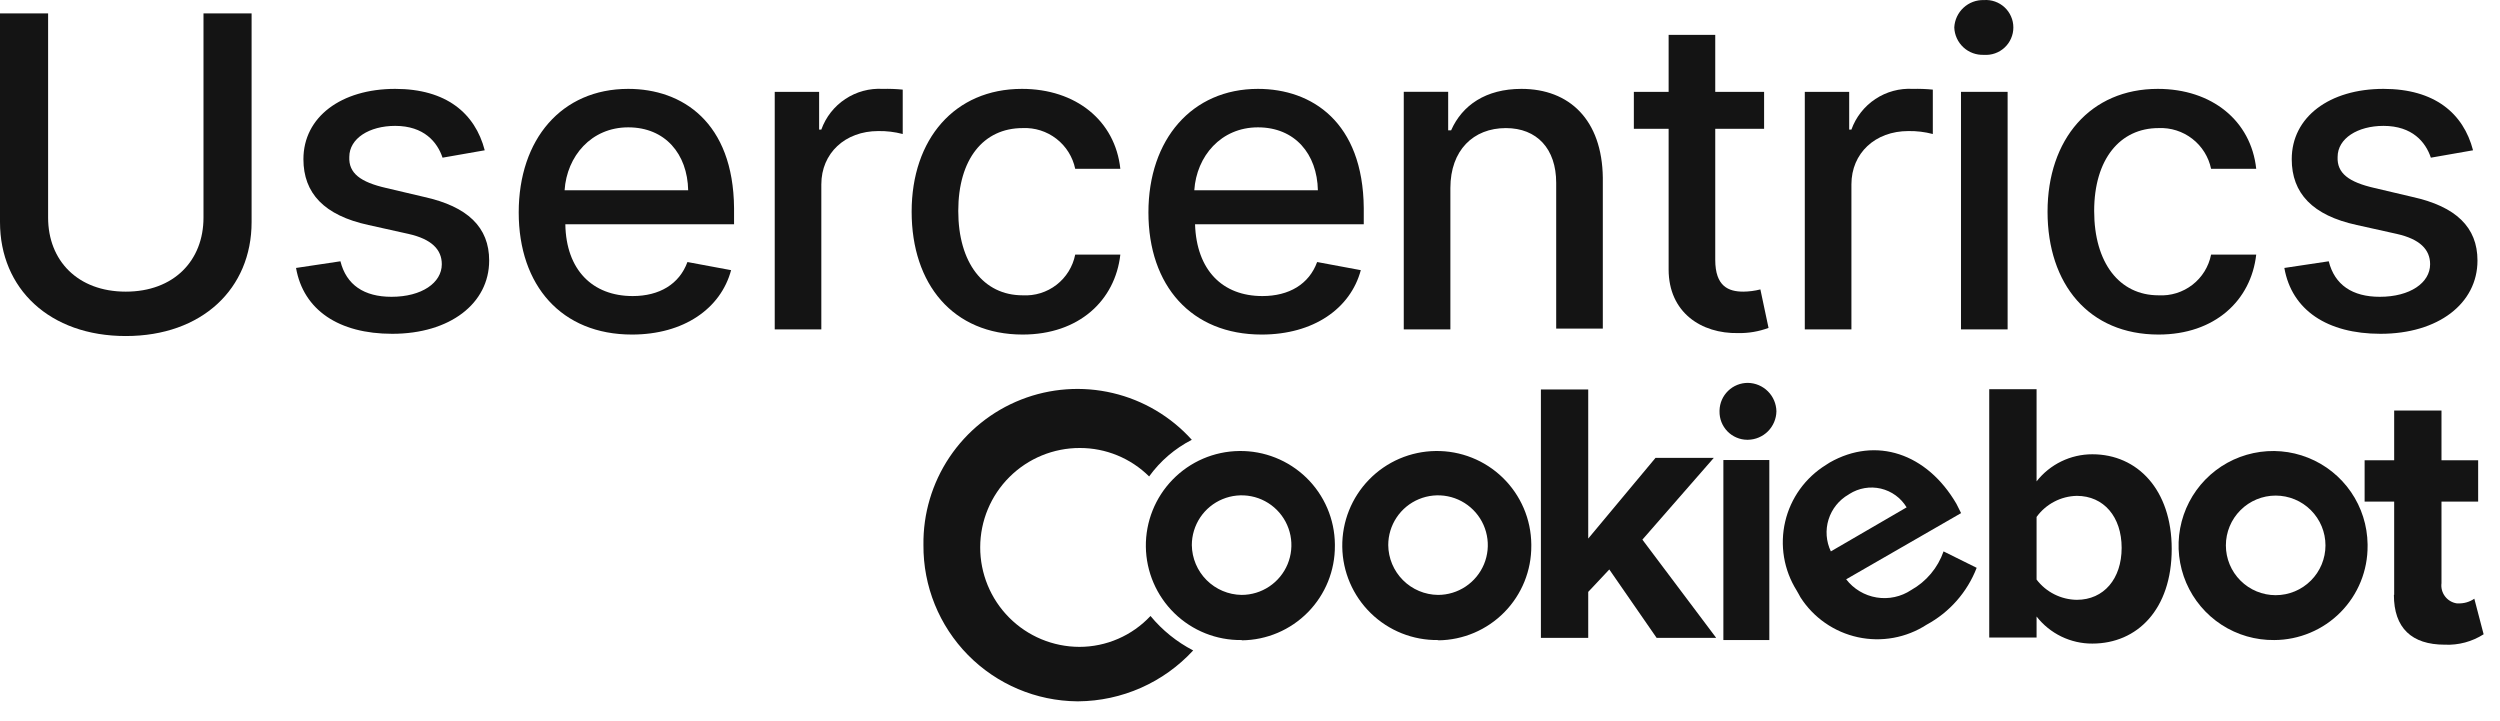
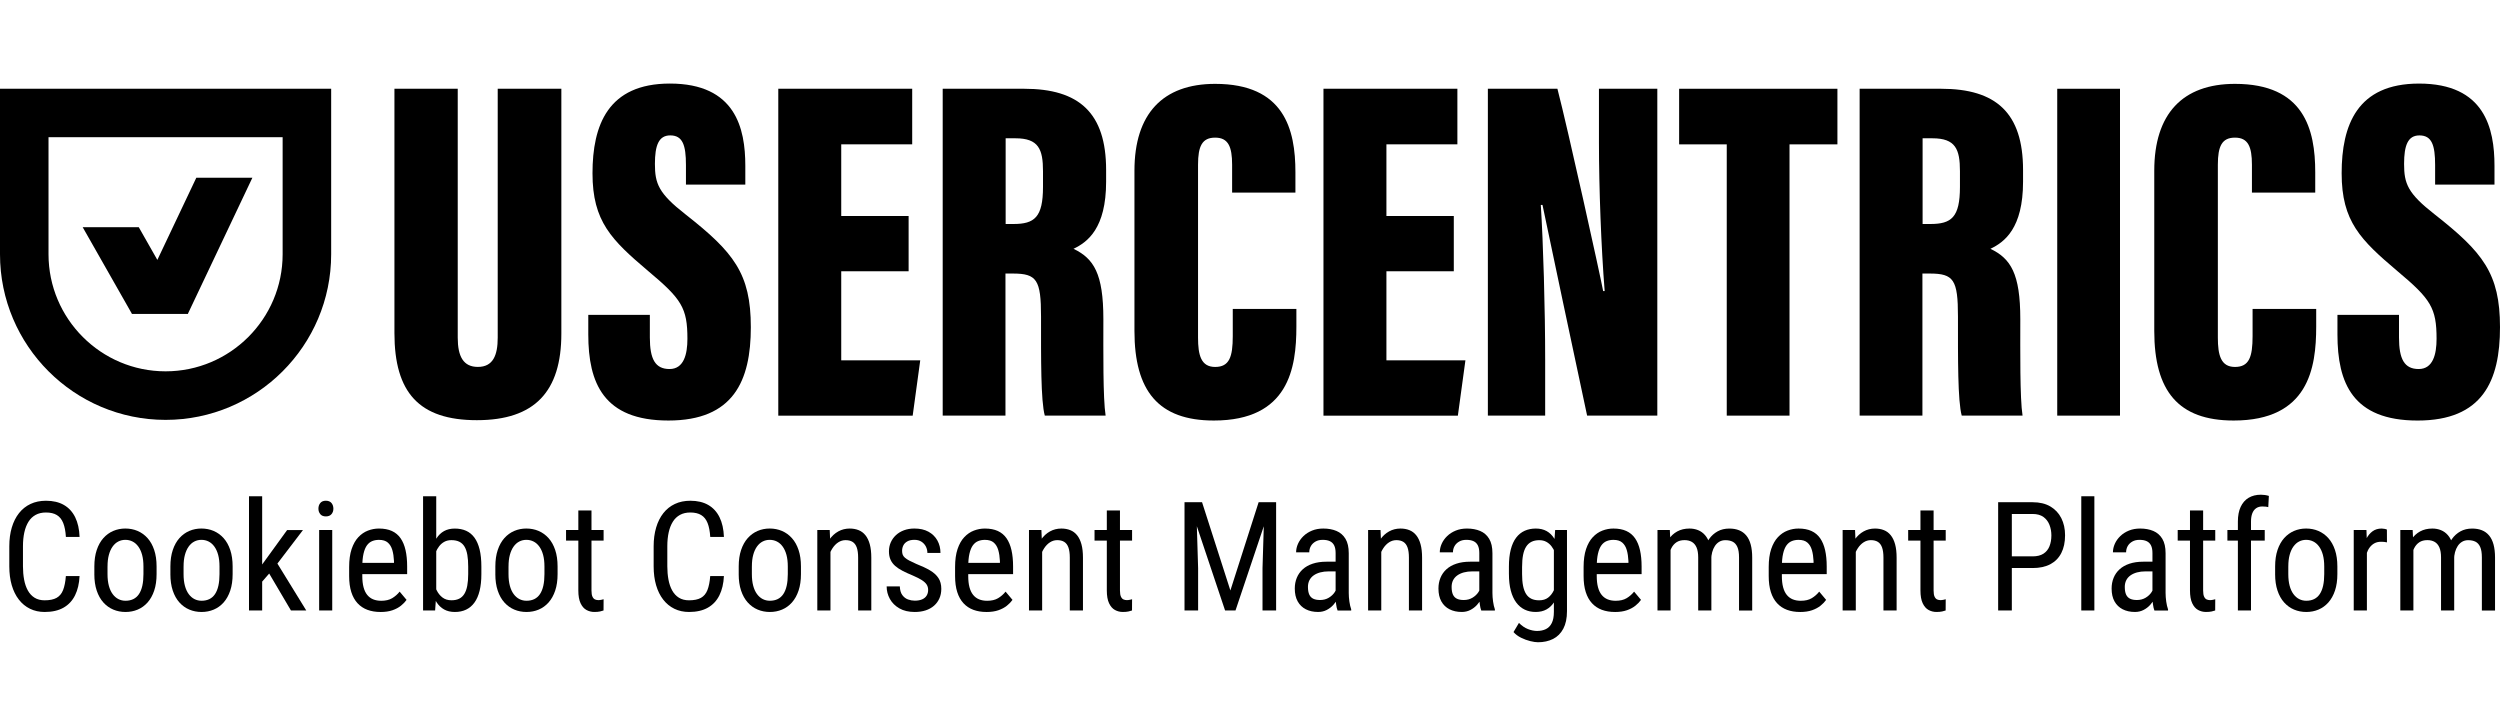
- <svg xmlns="http://www.w3.org/2000/svg" width="111" height="32" viewBox="0 0 111 32" fill="none">
-   <rect width="110" height="32" fill="none" />
-   <path d="M76.19 28.309L72.922 23.96L76.093 20.329H73.505L70.517 23.912V17.292H68.416V28.321H70.517V26.28L71.453 25.284L73.554 28.321H76.19V28.309Z" fill="#141414" />
-   <path d="M77.574 19.526H77.61C77.943 19.52 78.261 19.386 78.497 19.15C78.732 18.914 78.867 18.596 78.873 18.263C78.867 17.93 78.732 17.612 78.497 17.377C78.261 17.141 77.943 17.006 77.61 17C77.281 16.998 76.963 17.125 76.727 17.355C76.491 17.584 76.354 17.897 76.347 18.227V18.263C76.344 18.427 76.373 18.59 76.433 18.742C76.493 18.894 76.583 19.033 76.697 19.151C76.811 19.268 76.947 19.362 77.098 19.426C77.248 19.491 77.41 19.525 77.574 19.526Z" fill="#141414" />
-   <path d="M76.518 28.418H78.558V20.425H76.518V28.418Z" fill="#141414" />
-   <path d="M106.289 26.413C106.289 27.883 107.078 28.624 108.548 28.624C109.157 28.652 109.759 28.49 110.273 28.162L109.86 26.583C109.646 26.73 109.39 26.802 109.131 26.79H109.083C108.874 26.759 108.686 26.648 108.559 26.479C108.431 26.311 108.375 26.1 108.402 25.891V22.271H110.03V20.437H108.402V18.227H106.301V20.437H104.989V22.271H106.301V26.413H106.289Z" fill="#141414" />
-   <path d="M90.424 27.373C90.717 27.749 91.093 28.053 91.523 28.262C91.952 28.47 92.424 28.578 92.901 28.575C94.893 28.575 96.424 27.057 96.424 24.373C96.424 21.749 94.906 20.17 92.901 20.17C92.424 20.169 91.953 20.277 91.524 20.485C91.094 20.694 90.718 20.997 90.424 21.373V17.279H88.322V28.308H90.424V27.373ZM90.424 22.952C90.629 22.669 90.897 22.437 91.207 22.275C91.516 22.112 91.859 22.024 92.209 22.016C93.412 22.016 94.201 22.952 94.201 24.324C94.201 25.697 93.412 26.632 92.209 26.632C91.863 26.627 91.522 26.544 91.213 26.388C90.903 26.233 90.634 26.009 90.424 25.733V22.952Z" fill="#141414" />
-   <path d="M84.861 26.195C84.409 26.497 83.859 26.616 83.322 26.528C82.786 26.44 82.302 26.152 81.97 25.721L87.072 22.782L86.865 22.369C85.553 20.122 83.294 19.369 81.241 20.535C81.181 20.571 81.12 20.608 81.071 20.644C80.619 20.924 80.226 21.29 79.915 21.722C79.605 22.154 79.382 22.643 79.262 23.161C79.141 23.679 79.124 24.216 79.211 24.741C79.299 25.266 79.489 25.768 79.772 26.219C79.832 26.328 79.893 26.426 79.942 26.523C80.229 26.971 80.602 27.358 81.039 27.661C81.477 27.965 81.969 28.179 82.489 28.292C83.01 28.405 83.547 28.414 84.07 28.319C84.594 28.224 85.094 28.026 85.541 27.737C86.559 27.186 87.347 26.291 87.764 25.211L86.294 24.482C86.041 25.209 85.531 25.818 84.861 26.195ZM82.079 21.956C82.092 21.944 82.104 21.944 82.116 21.931C82.321 21.801 82.55 21.713 82.789 21.672C83.029 21.631 83.274 21.639 83.511 21.694C83.747 21.75 83.97 21.852 84.167 21.995C84.363 22.138 84.529 22.319 84.654 22.527L81.29 24.482C81.078 24.039 81.042 23.532 81.188 23.064C81.335 22.595 81.653 22.199 82.079 21.956Z" fill="#141414" />
-   <path d="M51.082 27.349C50.678 27.782 50.189 28.127 49.645 28.363C49.102 28.599 48.516 28.721 47.924 28.721C46.753 28.718 45.631 28.25 44.806 27.42C43.98 26.589 43.518 25.465 43.521 24.294C43.524 23.123 43.992 22.001 44.823 21.176C45.653 20.35 46.777 19.888 47.948 19.891C49.099 19.89 50.204 20.344 51.021 21.154C51.515 20.469 52.165 19.912 52.916 19.527C51.985 18.494 50.761 17.77 49.407 17.451C48.053 17.132 46.635 17.233 45.34 17.741C44.046 18.249 42.937 19.14 42.161 20.294C41.386 21.449 40.981 22.812 41.001 24.203C40.988 26.027 41.699 27.782 42.979 29.083C44.259 30.383 46.002 31.122 47.827 31.139H47.876C48.835 31.131 49.783 30.927 50.661 30.538C51.538 30.15 52.327 29.585 52.977 28.879C52.249 28.502 51.604 27.982 51.082 27.349Z" fill="#141414" />
-   <path d="M55.018 20.025C53.905 20.039 52.844 20.495 52.067 21.293C51.29 22.09 50.862 23.163 50.876 24.276C50.891 25.389 51.347 26.451 52.144 27.227C52.941 28.004 54.014 28.433 55.127 28.418C55.14 28.418 55.14 28.418 55.14 28.43C56.244 28.419 57.299 27.97 58.073 27.182C58.847 26.394 59.277 25.332 59.269 24.227V24.167C59.264 23.615 59.149 23.07 58.932 22.563C58.715 22.056 58.4 21.597 58.005 21.212C57.609 20.828 57.142 20.524 56.63 20.321C56.117 20.117 55.57 20.016 55.018 20.025ZM55.127 26.414C54.544 26.406 53.986 26.17 53.573 25.757C53.161 25.345 52.925 24.787 52.917 24.203C52.917 23.766 53.047 23.339 53.289 22.975C53.532 22.611 53.878 22.328 54.282 22.161C54.685 21.994 55.13 21.95 55.559 22.035C55.988 22.12 56.382 22.331 56.691 22.64C57 22.949 57.21 23.343 57.296 23.772C57.381 24.201 57.337 24.645 57.17 25.049C57.003 25.453 56.719 25.798 56.356 26.041C55.992 26.284 55.565 26.414 55.127 26.414Z" fill="#141414" />
-   <path d="M63.739 20.025C63.188 20.032 62.644 20.148 62.137 20.365C61.631 20.583 61.172 20.898 60.788 21.293C60.011 22.09 59.583 23.163 59.597 24.276C59.611 25.389 60.068 26.451 60.865 27.227C61.662 28.004 62.735 28.433 63.848 28.418C63.86 28.418 63.86 28.418 63.86 28.43C64.965 28.419 66.019 27.97 66.794 27.182C67.568 26.394 67.998 25.332 67.99 24.227V24.167C67.984 23.615 67.87 23.07 67.653 22.563C67.435 22.056 67.12 21.597 66.725 21.212C66.33 20.828 65.863 20.524 65.351 20.321C64.838 20.117 64.29 20.016 63.739 20.025ZM63.848 26.414C63.264 26.408 62.705 26.173 62.292 25.759C61.879 25.346 61.644 24.788 61.638 24.203C61.638 23.766 61.767 23.339 62.01 22.975C62.253 22.611 62.598 22.328 63.002 22.161C63.406 21.994 63.851 21.95 64.279 22.035C64.708 22.12 65.102 22.331 65.411 22.64C65.721 22.949 65.931 23.343 66.016 23.772C66.102 24.201 66.058 24.645 65.891 25.049C65.723 25.453 65.44 25.798 65.076 26.041C64.713 26.284 64.285 26.414 63.848 26.414Z" fill="#141414" />
-   <path d="M100.979 28.418C101.527 28.416 102.068 28.305 102.573 28.093C103.078 27.882 103.536 27.572 103.921 27.183C104.306 26.793 104.61 26.332 104.816 25.825C105.022 25.317 105.126 24.775 105.121 24.227V24.166C105.11 23.337 104.854 22.529 104.384 21.845C103.913 21.16 103.251 20.631 102.48 20.324C101.709 20.016 100.865 19.944 100.053 20.117C99.241 20.289 98.499 20.698 97.919 21.293C97.34 21.887 96.95 22.64 96.799 23.456C96.647 24.272 96.742 25.115 97.069 25.878C97.397 26.64 97.943 27.289 98.639 27.741C99.335 28.193 100.149 28.428 100.979 28.418ZM101.04 22.004C101.626 22.004 102.189 22.237 102.603 22.652C103.018 23.067 103.251 23.629 103.251 24.215C103.251 24.801 103.018 25.364 102.603 25.778C102.189 26.193 101.626 26.426 101.04 26.426C100.454 26.426 99.891 26.193 99.477 25.778C99.062 25.364 98.829 24.801 98.829 24.215C98.829 23.629 99.062 23.067 99.477 22.652C99.891 22.237 100.454 22.004 101.04 22.004Z" fill="#141414" />
-   <path d="M9.035 9.663C9.035 11.569 7.721 12.949 5.585 12.949C3.45 12.949 2.136 11.569 2.136 9.663V0.595H0V9.86C0 12.817 2.201 14.92 5.585 14.92C8.97 14.92 11.171 12.817 11.171 9.86V0.595H9.035V9.663Z" fill="#141414" />
-   <path d="M18.828 8.743L17.152 8.348C16.002 8.086 15.476 7.691 15.509 6.968C15.509 6.147 16.396 5.589 17.546 5.589C18.828 5.589 19.419 6.311 19.649 7.001L21.522 6.673C21.095 5.03 19.813 3.946 17.546 3.946C15.148 3.946 13.472 5.194 13.472 7.067C13.472 8.578 14.392 9.564 16.363 9.991L18.138 10.386C19.156 10.615 19.616 11.075 19.616 11.732C19.616 12.554 18.729 13.178 17.382 13.178C16.166 13.178 15.378 12.652 15.115 11.601L13.144 11.897C13.472 13.77 15.049 14.821 17.415 14.821C19.977 14.821 21.719 13.474 21.719 11.568C21.719 10.09 20.766 9.17 18.828 8.743Z" fill="#141414" />
-   <path d="M27.894 3.946C24.937 3.946 23.031 6.18 23.031 9.433C23.031 12.685 24.937 14.854 28.058 14.854C30.358 14.854 32.001 13.704 32.461 11.995L30.522 11.634C30.161 12.62 29.274 13.145 28.091 13.145C26.317 13.145 25.134 11.995 25.101 9.958H32.592V9.236C32.559 5.424 30.292 3.946 27.894 3.946ZM25.068 8.447C25.167 6.936 26.251 5.654 27.894 5.654C29.537 5.654 30.522 6.837 30.555 8.447H25.068Z" fill="#141414" />
-   <path d="M36.467 5.753H36.369V4.078H34.398V14.624H36.467V8.185C36.467 6.805 37.519 5.819 38.997 5.819C39.363 5.813 39.728 5.857 40.081 5.95V3.979C39.787 3.95 39.49 3.939 39.194 3.946C38.606 3.913 38.022 4.071 37.531 4.397C37.039 4.722 36.666 5.198 36.467 5.753Z" fill="#141414" />
-   <path d="M45.406 5.687C45.946 5.662 46.477 5.831 46.905 6.162C47.332 6.493 47.628 6.965 47.739 7.494H49.743C49.513 5.359 47.771 3.946 45.373 3.946C42.383 3.946 40.477 6.18 40.477 9.4C40.477 12.62 42.317 14.854 45.406 14.854C47.903 14.854 49.513 13.342 49.743 11.305H47.739C47.633 11.837 47.339 12.313 46.91 12.645C46.482 12.977 45.947 13.143 45.406 13.112C43.664 13.112 42.547 11.667 42.547 9.367C42.547 7.067 43.664 5.687 45.406 5.687Z" fill="#141414" />
-   <path d="M55.853 3.946C52.929 3.946 50.99 6.18 50.99 9.433C50.99 12.685 52.896 14.854 56.017 14.854C58.317 14.854 59.96 13.704 60.42 11.995L58.481 11.634C58.12 12.62 57.233 13.145 56.05 13.145C54.276 13.145 53.126 11.995 53.06 9.958H60.551V9.236C60.518 5.424 58.251 3.946 55.853 3.946ZM53.027 8.447C53.126 6.936 54.21 5.654 55.853 5.654C57.496 5.654 58.481 6.837 58.514 8.447H53.027Z" fill="#141414" />
-   <path d="M67.551 3.946C65.974 3.946 64.923 4.669 64.43 5.786H64.299V4.077H62.327V14.624H64.397V8.348C64.397 6.673 65.415 5.687 66.861 5.687C68.241 5.687 69.095 6.607 69.095 8.118V14.591H71.165V7.888C71.132 5.326 69.687 3.946 67.551 3.946Z" fill="#141414" />
-   <path d="M77.406 12.949C76.748 12.949 76.157 12.719 76.157 11.536V5.72H78.326V4.078H76.157V1.548H74.087V4.078H72.543V5.72H74.087V11.963C74.087 13.869 75.533 14.821 77.175 14.789C77.635 14.797 78.092 14.719 78.523 14.559L78.161 12.85C77.914 12.913 77.66 12.946 77.406 12.949Z" fill="#141414" />
-   <path d="M82.203 5.753H82.104V4.078H80.133V14.624H82.203V8.185C82.203 6.805 83.254 5.819 84.733 5.819C85.098 5.813 85.463 5.857 85.817 5.95V3.979C85.522 3.95 85.226 3.939 84.93 3.946C84.341 3.913 83.757 4.071 83.266 4.397C82.775 4.722 82.402 5.198 82.203 5.753Z" fill="#141414" />
-   <path d="M88.085 0.003C87.75 -0.007 87.425 0.115 87.179 0.343C86.933 0.57 86.787 0.885 86.77 1.219C86.776 1.385 86.814 1.549 86.884 1.7C86.953 1.852 87.052 1.988 87.174 2.101C87.296 2.214 87.439 2.302 87.596 2.359C87.752 2.416 87.918 2.442 88.085 2.435C88.252 2.447 88.42 2.425 88.578 2.369C88.736 2.314 88.881 2.226 89.004 2.112C89.127 1.998 89.225 1.86 89.291 1.706C89.359 1.552 89.393 1.387 89.393 1.219C89.393 1.051 89.359 0.886 89.291 0.732C89.225 0.578 89.127 0.44 89.004 0.326C88.881 0.212 88.736 0.124 88.578 0.069C88.42 0.013 88.252 -0.009 88.085 0.003Z" fill="#141414" />
-   <path d="M89.138 4.078H87.068V14.625H89.138V4.078Z" fill="#141414" />
-   <path d="M95.839 5.687C96.379 5.662 96.911 5.831 97.338 6.162C97.766 6.493 98.061 6.965 98.172 7.494H100.176C99.946 5.359 98.205 3.946 95.806 3.946C92.817 3.946 90.911 6.18 90.911 9.4C90.911 12.62 92.751 14.854 95.839 14.854C98.336 14.854 99.946 13.342 100.176 11.305H98.172C98.067 11.837 97.773 12.313 97.344 12.645C96.915 12.977 96.381 13.143 95.839 13.112C94.098 13.112 92.981 11.667 92.981 9.367C92.981 7.067 94.131 5.687 95.839 5.687Z" fill="#141414" />
-   <path d="M107.109 8.743L105.433 8.348C104.283 8.086 103.758 7.691 103.79 6.968C103.79 6.147 104.678 5.589 105.827 5.589C107.109 5.589 107.7 6.311 107.93 7.001L109.803 6.673C109.376 5.03 108.094 3.946 105.827 3.946C103.429 3.946 101.753 5.194 101.753 7.067C101.753 8.578 102.673 9.564 104.645 9.991L106.419 10.386C107.437 10.615 107.897 11.075 107.897 11.732C107.897 12.554 107.01 13.178 105.663 13.178C104.448 13.178 103.659 12.652 103.396 11.601L101.425 11.897C101.753 13.77 103.33 14.821 105.696 14.821C108.259 14.821 110 13.474 110 11.568C110 10.09 109.047 9.17 107.109 8.743Z" fill="#141414" />
+ <svg xmlns="http://www.w3.org/2000/svg" id="Layer_2" viewBox="0 0 1500 335.21" width="155" height="45">
+   <g id="Layer_1-2" data-name="Layer_1">
+     <g>
+       <g>
+         <path d="M39.53,295.5h8.21c-.21,4.46-1.11,8.31-2.7,11.53-1.59,3.23-3.9,5.7-6.92,7.43-3.02,1.72-6.79,2.59-11.31,2.59-3.24,0-6.17-.64-8.79-1.92-2.62-1.28-4.86-3.12-6.71-5.51-1.86-2.39-3.28-5.27-4.26-8.63s-1.47-7.14-1.47-11.33v-12c0-4.16.5-7.93,1.5-11.29,1-3.36,2.44-6.24,4.33-8.63,1.89-2.39,4.19-4.23,6.92-5.51,2.72-1.28,5.81-1.92,9.26-1.92,4.22,0,7.8.84,10.73,2.52,2.93,1.68,5.19,4.14,6.78,7.36,1.59,3.23,2.48,7.18,2.65,11.85h-8.21c-.21-3.42-.74-6.21-1.61-8.37-.86-2.16-2.13-3.75-3.82-4.77-1.68-1.03-3.86-1.54-6.54-1.54-2.38,0-4.44.48-6.18,1.43-1.74.95-3.17,2.31-4.28,4.08s-1.95,3.9-2.5,6.38c-.55,2.48-.83,5.26-.83,8.32v12.09c0,2.86.23,5.52.69,7.99.46,2.47,1.2,4.63,2.23,6.49,1.03,1.86,2.37,3.31,4.04,4.35,1.67,1.04,3.69,1.56,6.07,1.56,3,0,5.38-.49,7.14-1.47,1.75-.98,3.06-2.54,3.9-4.68s1.41-4.94,1.67-8.39Z" />
+         <path d="M56.61,294.34v-4.6c0-3.75.48-7.04,1.43-9.88.95-2.84,2.28-5.21,3.97-7.12,1.7-1.9,3.67-3.34,5.93-4.31,2.26-.97,4.68-1.45,7.27-1.45s5.1.48,7.36,1.45c2.26.97,4.25,2.4,5.96,4.31,1.71,1.9,3.04,4.28,3.99,7.12.95,2.84,1.43,6.13,1.43,9.88v4.6c0,3.75-.48,7.04-1.43,9.88s-2.28,5.21-3.97,7.12c-1.7,1.9-3.67,3.33-5.93,4.28s-4.7,1.43-7.32,1.43-5.06-.48-7.32-1.43c-2.26-.95-4.25-2.38-5.96-4.28-1.71-1.9-3.04-4.28-3.99-7.12-.95-2.84-1.43-6.13-1.43-9.88ZM64.51,289.74v4.6c0,2.65.27,4.97.8,6.96s1.29,3.66,2.28,5c.98,1.34,2.13,2.34,3.44,3.01,1.31.67,2.74,1,4.28,1,1.78,0,3.35-.33,4.71-1,1.35-.67,2.48-1.67,3.37-3.01.89-1.34,1.56-3,2.01-5s.67-4.31.67-6.96v-4.6c0-2.65-.27-4.96-.8-6.94-.54-1.98-1.29-3.64-2.28-5-.98-1.35-2.13-2.36-3.46-3.03-1.32-.67-2.76-1-4.31-1s-2.93.33-4.24,1c-1.31.67-2.45,1.68-3.41,3.03-.97,1.35-1.72,3.02-2.25,5-.54,1.98-.8,4.29-.8,6.94Z" />
+         <path d="M102.24,294.34v-4.6c0-3.75.48-7.04,1.43-9.88.95-2.84,2.28-5.21,3.97-7.12,1.7-1.9,3.67-3.34,5.93-4.31,2.26-.97,4.68-1.45,7.27-1.45s5.1.48,7.36,1.45c2.26.97,4.25,2.4,5.96,4.31,1.71,1.9,3.04,4.28,3.99,7.12.95,2.84,1.43,6.13,1.43,9.88v4.6c0,3.75-.48,7.04-1.43,9.88s-2.28,5.21-3.97,7.12c-1.7,1.9-3.67,3.33-5.93,4.28s-4.7,1.43-7.32,1.43-5.06-.48-7.32-1.43c-2.26-.95-4.25-2.38-5.96-4.28-1.71-1.9-3.04-4.28-3.99-7.12-.95-2.84-1.43-6.13-1.43-9.88ZM110.14,289.74v4.6c0,2.65.27,4.97.8,6.96s1.29,3.66,2.28,5c.98,1.34,2.13,2.34,3.44,3.01,1.31.67,2.74,1,4.28,1,1.78,0,3.35-.33,4.71-1,1.35-.67,2.48-1.67,3.37-3.01.89-1.34,1.56-3,2.01-5s.67-4.31.67-6.96v-4.6c0-2.65-.27-4.96-.8-6.94-.54-1.98-1.29-3.64-2.28-5-.98-1.35-2.13-2.36-3.46-3.03-1.32-.67-2.76-1-4.31-1s-2.93.33-4.24,1c-1.31.67-2.45,1.68-3.41,3.03-.97,1.35-1.72,3.02-2.25,5-.54,1.98-.8,4.29-.8,6.94Z" />
+         <path d="M157.3,247.62v68.53h-7.9v-68.53h7.9ZM181.79,267.88l-17.18,22.53-10.62,12.23-.54-8.79,7.32-10.08,11.51-15.88h9.5ZM174.57,316.15l-13.56-23.02,4.06-7.36,18.69,30.38h-9.19Z" />
+         <path d="M191.05,255.07c0-1.34.37-2.47,1.12-3.39.74-.92,1.86-1.38,3.35-1.38s2.61.46,3.37,1.38,1.14,2.05,1.14,3.39-.38,2.37-1.14,3.28c-.76.91-1.88,1.36-3.37,1.36s-2.6-.45-3.35-1.36c-.74-.91-1.12-2-1.12-3.28ZM199.34,267.88v48.28h-7.85v-48.28h7.85Z" />
+         <path d="M228.27,317.05c-2.89,0-5.49-.43-7.81-1.29-2.32-.86-4.3-2.18-5.93-3.95-1.64-1.77-2.89-4.01-3.75-6.71-.86-2.71-1.29-5.9-1.29-9.59v-5.44c0-4.25.5-7.85,1.49-10.8,1-2.95,2.34-5.32,4.04-7.12,1.7-1.8,3.61-3.11,5.76-3.93,2.14-.82,4.34-1.23,6.6-1.23,3.03,0,5.62.49,7.76,1.47,2.14.98,3.88,2.44,5.22,4.37,1.34,1.93,2.33,4.31,2.97,7.14.64,2.83.96,6.08.96,9.77v4.6h-30.16v-6.74h22.26v-1.11c-.12-2.5-.45-4.7-1-6.6-.55-1.9-1.45-3.4-2.7-4.48-1.25-1.09-3.02-1.63-5.31-1.63-1.46,0-2.8.24-4.04.74-1.23.49-2.29,1.34-3.17,2.54-.88,1.2-1.56,2.86-2.05,4.98-.49,2.11-.74,4.79-.74,8.03v5.44c0,2.59.25,4.81.74,6.67.49,1.86,1.22,3.39,2.19,4.6.97,1.2,2.16,2.1,3.57,2.68,1.41.58,3.03.87,4.84.87,2.65,0,4.83-.51,6.56-1.54,1.72-1.03,3.23-2.34,4.51-3.95l4.15,4.95c-.86,1.22-1.99,2.39-3.37,3.5-1.38,1.11-3.08,2.02-5.09,2.72-2.01.7-4.41,1.05-7.21,1.05Z" />
+         <path d="M253.84,247.62h7.9v59.16l-.67,9.37h-7.23v-68.53ZM288.82,289.83v4.51c0,3.81-.35,7.13-1.05,9.97-.7,2.84-1.73,5.21-3.1,7.09-1.37,1.89-3.03,3.3-5,4.24-1.96.94-4.21,1.41-6.74,1.41s-4.66-.51-6.47-1.52c-1.81-1.01-3.33-2.47-4.55-4.37-1.22-1.9-2.18-4.21-2.88-6.91-.7-2.71-1.18-5.76-1.45-9.15v-6.02c.27-3.42.74-6.49,1.43-9.21.68-2.72,1.64-5.04,2.86-6.96,1.22-1.92,2.74-3.38,4.55-4.39,1.81-1.01,3.97-1.52,6.47-1.52s4.83.45,6.8,1.34c1.98.89,3.64,2.27,5,4.13,1.35,1.86,2.38,4.22,3.08,7.09.7,2.87,1.05,6.3,1.05,10.28ZM280.92,294.34v-4.51c0-2.68-.17-5.01-.51-7-.34-1.99-.9-3.64-1.67-4.95-.77-1.31-1.81-2.29-3.1-2.95-1.29-.65-2.89-.98-4.8-.98-1.61,0-3.01.33-4.22.98-1.2.65-2.24,1.54-3.1,2.65-.86,1.12-1.58,2.38-2.14,3.79-.57,1.41-.98,2.88-1.25,4.39v12.67c.39,1.93,1,3.78,1.85,5.55.85,1.77,2,3.22,3.46,4.35,1.46,1.13,3.27,1.7,5.44,1.7,1.81,0,3.35-.31,4.62-.94,1.26-.62,2.3-1.58,3.1-2.88s1.39-2.93,1.76-4.91c.37-1.98.56-4.31.56-6.98Z" />
+         <path d="M297.21,294.34v-4.6c0-3.75.48-7.04,1.43-9.88.95-2.84,2.28-5.21,3.97-7.12,1.7-1.9,3.67-3.34,5.93-4.31,2.26-.97,4.68-1.45,7.27-1.45s5.1.48,7.36,1.45c2.26.97,4.25,2.4,5.96,4.31,1.71,1.9,3.04,4.28,3.99,7.12.95,2.84,1.43,6.13,1.43,9.88v4.6c0,3.75-.48,7.04-1.43,9.88s-2.28,5.21-3.97,7.12c-1.7,1.9-3.67,3.33-5.93,4.28s-4.7,1.43-7.32,1.43-5.06-.48-7.32-1.43c-2.26-.95-4.25-2.38-5.96-4.28-1.71-1.9-3.04-4.28-3.99-7.12-.95-2.84-1.43-6.13-1.43-9.88ZM305.11,289.74v4.6c0,2.65.27,4.97.8,6.96s1.29,3.66,2.28,5c.98,1.34,2.13,2.34,3.44,3.01,1.31.67,2.74,1,4.28,1,1.78,0,3.35-.33,4.71-1,1.35-.67,2.48-1.67,3.37-3.01.89-1.34,1.56-3,2.01-5s.67-4.31.67-6.96v-4.6c0-2.65-.27-4.96-.8-6.94-.54-1.98-1.29-3.64-2.28-5-.98-1.35-2.13-2.36-3.46-3.03-1.32-.67-2.76-1-4.31-1s-2.93.33-4.24,1c-1.31.67-2.45,1.68-3.41,3.03-.97,1.35-1.72,3.02-2.25,5-.54,1.98-.8,4.29-.8,6.94Z" />
+         <path d="M362.16,267.88v6.34h-22.53v-6.34h22.53ZM346.99,256.14h7.9v48.05c0,1.64.2,2.87.6,3.7.4.83.91,1.38,1.54,1.65.62.27,1.29.4,2.01.4.54,0,1.13-.07,1.78-.2.65-.13,1.1-.24,1.34-.33l-.04,6.74c-.54.21-1.25.41-2.14.6s-2.02.29-3.39.29c-1.7,0-3.27-.4-4.73-1.2-1.46-.8-2.63-2.15-3.52-4.04-.89-1.89-1.34-4.44-1.34-7.65v-48.01Z" />
+         <path d="M426.14,295.5h8.21c-.21,4.46-1.11,8.31-2.7,11.53-1.59,3.23-3.9,5.7-6.92,7.43-3.02,1.72-6.79,2.59-11.31,2.59-3.24,0-6.17-.64-8.79-1.92-2.62-1.28-4.86-3.12-6.71-5.51-1.86-2.39-3.28-5.27-4.26-8.63s-1.47-7.14-1.47-11.33v-12c0-4.16.5-7.93,1.5-11.29,1-3.36,2.44-6.24,4.33-8.63,1.89-2.39,4.19-4.23,6.92-5.51,2.72-1.28,5.81-1.92,9.26-1.92,4.22,0,7.8.84,10.73,2.52,2.93,1.68,5.19,4.14,6.78,7.36,1.59,3.23,2.48,7.18,2.65,11.85h-8.21c-.21-3.42-.74-6.21-1.61-8.37-.86-2.16-2.13-3.75-3.82-4.77-1.68-1.03-3.86-1.54-6.54-1.54-2.38,0-4.44.48-6.18,1.43-1.74.95-3.17,2.31-4.28,4.08s-1.95,3.9-2.5,6.38c-.55,2.48-.83,5.26-.83,8.32v12.09c0,2.86.23,5.52.69,7.99.46,2.47,1.2,4.63,2.23,6.49,1.03,1.86,2.37,3.31,4.04,4.35,1.67,1.04,3.69,1.56,6.07,1.56,3,0,5.38-.49,7.14-1.47,1.75-.98,3.06-2.54,3.9-4.68s1.41-4.94,1.67-8.39Z" />
+         <path d="M443.23,294.34v-4.6c0-3.75.48-7.04,1.43-9.88.95-2.84,2.28-5.21,3.97-7.12,1.7-1.9,3.67-3.34,5.93-4.31,2.26-.97,4.68-1.45,7.27-1.45s5.1.48,7.36,1.45c2.26.97,4.25,2.4,5.96,4.31,1.71,1.9,3.04,4.28,3.99,7.12.95,2.84,1.43,6.13,1.43,9.88v4.6c0,3.75-.48,7.04-1.43,9.88s-2.28,5.21-3.97,7.12c-1.7,1.9-3.67,3.33-5.93,4.28s-4.7,1.43-7.32,1.43-5.06-.48-7.32-1.43c-2.26-.95-4.25-2.38-5.96-4.28-1.71-1.9-3.04-4.28-3.99-7.12-.95-2.84-1.43-6.13-1.43-9.88ZM451.12,289.74v4.6c0,2.65.27,4.97.8,6.96s1.29,3.66,2.28,5c.98,1.34,2.13,2.34,3.44,3.01,1.31.67,2.74,1,4.28,1,1.78,0,3.35-.33,4.71-1,1.35-.67,2.48-1.67,3.37-3.01.89-1.34,1.56-3,2.01-5s.67-4.31.67-6.96v-4.6c0-2.65-.27-4.96-.8-6.94-.54-1.98-1.29-3.64-2.28-5-.98-1.35-2.13-2.36-3.46-3.03-1.32-.67-2.76-1-4.31-1s-2.93.33-4.24,1c-1.31.67-2.45,1.68-3.41,3.03-.97,1.35-1.72,3.02-2.25,5-.54,1.98-.8,4.29-.8,6.94Z" />
+         <path d="M498.28,278.19v37.97h-7.9v-48.28h7.45l.45,10.31ZM496.37,290.19l-3.21-.13c-.03-3.3.35-6.36,1.14-9.17.79-2.81,1.92-5.26,3.39-7.34,1.47-2.08,3.23-3.7,5.29-4.84s4.33-1.72,6.83-1.72c1.96,0,3.75.32,5.35.96,1.61.64,2.97,1.66,4.1,3.06,1.13,1.4,2,3.21,2.61,5.42.61,2.22.91,4.92.91,8.1v31.63h-7.9v-31.72c0-2.53-.28-4.56-.83-6.09-.55-1.53-1.38-2.65-2.5-3.35-1.12-.7-2.52-1.05-4.22-1.05-1.55,0-2.99.43-4.33,1.29-1.34.86-2.51,2.05-3.5,3.57-1,1.52-1.77,3.25-2.32,5.2-.55,1.95-.83,4.01-.83,6.18Z" />
+         <path d="M556.88,303.8c0-1.22-.3-2.29-.89-3.21-.6-.92-1.57-1.81-2.92-2.68-1.35-.86-3.18-1.78-5.47-2.77-2.23-.92-4.23-1.84-6-2.74-1.77-.91-3.27-1.9-4.48-2.97-1.22-1.07-2.15-2.31-2.79-3.73-.64-1.41-.96-3.09-.96-5.02s.36-3.73,1.09-5.38c.73-1.65,1.76-3.1,3.1-4.35,1.34-1.25,2.94-2.22,4.82-2.92s3.97-1.05,6.29-1.05c3.3,0,6.11.64,8.43,1.92,2.32,1.28,4.1,3.03,5.33,5.24,1.23,2.22,1.85,4.71,1.85,7.47h-7.85c0-1.34-.3-2.6-.89-3.79-.6-1.19-1.47-2.16-2.63-2.92-1.16-.76-2.57-1.14-4.24-1.14-1.76,0-3.18.31-4.28.94-1.1.62-1.9,1.43-2.39,2.43-.49,1-.74,2.09-.74,3.28,0,.89.13,1.66.38,2.3.25.64.69,1.23,1.32,1.78.62.55,1.48,1.12,2.57,1.7,1.09.58,2.48,1.24,4.17,1.99,3.27,1.28,6.02,2.57,8.25,3.88,2.23,1.31,3.93,2.84,5.09,4.6,1.16,1.76,1.74,3.93,1.74,6.51,0,2.11-.38,4.02-1.14,5.73-.76,1.71-1.84,3.18-3.23,4.4s-3.07,2.15-5.02,2.79c-1.95.64-4.13.96-6.54.96-3.63,0-6.7-.72-9.21-2.16-2.51-1.44-4.42-3.33-5.71-5.67-1.29-2.33-1.94-4.84-1.94-7.52h7.9c.09,2.26.6,4.02,1.54,5.26.94,1.25,2.07,2.11,3.41,2.59,1.34.48,2.68.71,4.02.71,1.75,0,3.23-.26,4.42-.78,1.19-.52,2.09-1.27,2.7-2.25.61-.98.91-2.13.91-3.44Z" />
+         <path d="M591.83,317.05c-2.89,0-5.49-.43-7.81-1.29-2.32-.86-4.3-2.18-5.93-3.95-1.64-1.77-2.89-4.01-3.75-6.71-.86-2.71-1.29-5.9-1.29-9.59v-5.44c0-4.25.5-7.85,1.49-10.8,1-2.95,2.34-5.32,4.04-7.12,1.7-1.8,3.61-3.11,5.76-3.93,2.14-.82,4.34-1.23,6.6-1.23,3.03,0,5.62.49,7.76,1.47,2.14.98,3.88,2.44,5.22,4.37,1.34,1.93,2.33,4.31,2.97,7.14.64,2.83.96,6.08.96,9.77v4.6h-30.16v-6.74h22.26v-1.11c-.12-2.5-.45-4.7-1-6.6-.55-1.9-1.45-3.4-2.7-4.48-1.25-1.09-3.02-1.63-5.31-1.63-1.46,0-2.8.24-4.04.74-1.23.49-2.29,1.34-3.17,2.54-.88,1.2-1.56,2.86-2.05,4.98-.49,2.11-.74,4.79-.74,8.03v5.44c0,2.59.25,4.81.74,6.67.49,1.86,1.22,3.39,2.19,4.6.97,1.2,2.16,2.1,3.57,2.68,1.41.58,3.03.87,4.84.87,2.65,0,4.83-.51,6.56-1.54,1.72-1.03,3.23-2.34,4.51-3.95l4.15,4.95c-.86,1.22-1.99,2.39-3.37,3.5-1.38,1.11-3.08,2.02-5.09,2.72-2.01.7-4.41,1.05-7.21,1.05Z" />
+         <path d="M625.29,278.19v37.97h-7.9v-48.28h7.45l.45,10.31ZM623.37,290.19l-3.21-.13c-.03-3.3.35-6.36,1.14-9.17.79-2.81,1.92-5.26,3.39-7.34,1.47-2.08,3.23-3.7,5.29-4.84s4.33-1.72,6.83-1.72c1.96,0,3.75.32,5.35.96,1.61.64,2.97,1.66,4.1,3.06,1.13,1.4,2,3.21,2.61,5.42.61,2.22.91,4.92.91,8.1v31.63h-7.9v-31.72c0-2.53-.28-4.56-.83-6.09-.55-1.53-1.38-2.65-2.5-3.35-1.12-.7-2.52-1.05-4.22-1.05-1.55,0-2.99.43-4.33,1.29-1.34.86-2.51,2.05-3.5,3.57-1,1.52-1.77,3.25-2.32,5.2-.55,1.95-.83,4.01-.83,6.18Z" />
+         <path d="M679.25,267.88v6.34h-22.53v-6.34h22.53ZM664.08,256.14h7.9v48.05c0,1.64.2,2.87.6,3.7.4.83.91,1.38,1.54,1.65.62.27,1.29.4,2.01.4.54,0,1.13-.07,1.78-.2.65-.13,1.1-.24,1.34-.33l-.04,6.74c-.54.21-1.25.41-2.14.6s-2.02.29-3.39.29c-1.7,0-3.27-.4-4.73-1.2-1.46-.8-2.63-2.15-3.52-4.04-.89-1.89-1.34-4.44-1.34-7.65v-48.01Z" />
+         <path d="M710.71,251.19h6.96l1.2,39.62v25.34h-8.16v-64.96ZM713.29,251.19h7.94l17,52.96,16.95-52.96h7.94l-21.82,64.96h-6.25l-21.77-64.96ZM758.71,251.19h6.96v64.96h-8.16v-25.34l1.2-39.62Z" />
+         <path d="M802.62,286.89l.09,5.8h-5.49c-1.87,0-3.58.21-5.11.62-1.53.42-2.85,1.02-3.95,1.81-1.1.79-1.94,1.76-2.52,2.92-.58,1.16-.87,2.48-.87,3.97,0,1.93.27,3.47.8,4.62.54,1.15,1.34,1.97,2.41,2.48,1.07.51,2.42.76,4.06.76,1.99,0,3.75-.46,5.26-1.38,1.52-.92,2.7-2.04,3.55-3.35.85-1.31,1.24-2.53,1.18-3.66l1.74,3.7c-.12,1.16-.5,2.42-1.14,3.77-.64,1.35-1.52,2.65-2.65,3.88-1.13,1.23-2.46,2.25-3.99,3.03-1.53.79-3.25,1.18-5.15,1.18-2.8,0-5.24-.54-7.34-1.61-2.1-1.07-3.73-2.65-4.89-4.73-1.16-2.08-1.74-4.65-1.74-7.72,0-2.32.4-4.46,1.2-6.42s1.99-3.67,3.57-5.11c1.58-1.44,3.56-2.57,5.96-3.37,2.39-.8,5.17-1.2,8.32-1.2h6.69ZM801.37,307.9v-26.19c0-1.9-.29-3.44-.87-4.6-.58-1.16-1.44-2.01-2.59-2.54-1.15-.54-2.58-.8-4.31-.8s-3.1.34-4.31,1.03c-1.2.69-2.13,1.59-2.77,2.72-.64,1.13-.96,2.38-.96,3.75h-7.9c0-1.72.38-3.44,1.14-5.13.76-1.7,1.85-3.23,3.28-4.62,1.43-1.38,3.15-2.48,5.15-3.3,2.01-.82,4.26-1.23,6.76-1.23,2.97,0,5.61.48,7.9,1.45,2.29.97,4.09,2.54,5.4,4.71,1.31,2.17,1.96,5.06,1.96,8.66v23.83c0,1.61.13,3.32.38,5.13.25,1.81.62,3.38,1.09,4.69v.71h-8.17c-.39-.95-.68-2.22-.89-3.82-.21-1.59-.31-3.07-.31-4.44Z" />
+         <path d="M828.76,278.19v37.97h-7.9v-48.28h7.45l.45,10.31ZM826.84,290.19l-3.21-.13c-.03-3.3.35-6.36,1.14-9.17.79-2.81,1.92-5.26,3.39-7.34,1.47-2.08,3.23-3.7,5.29-4.84s4.33-1.72,6.83-1.72c1.96,0,3.75.32,5.35.96,1.61.64,2.97,1.66,4.1,3.06,1.13,1.4,2,3.21,2.61,5.42.61,2.22.91,4.92.91,8.1v31.63h-7.9v-31.72c0-2.53-.28-4.56-.83-6.09-.55-1.53-1.38-2.65-2.5-3.35-1.12-.7-2.52-1.05-4.22-1.05-1.55,0-2.99.43-4.33,1.29-1.34.86-2.51,2.05-3.5,3.57-1,1.52-1.77,3.25-2.32,5.2-.55,1.95-.83,4.01-.83,6.18Z" />
+         <path d="M888.82,286.89l.09,5.8h-5.49c-1.87,0-3.58.21-5.11.62-1.53.42-2.85,1.02-3.95,1.81-1.1.79-1.94,1.76-2.52,2.92-.58,1.16-.87,2.48-.87,3.97,0,1.93.27,3.47.8,4.62.54,1.15,1.34,1.97,2.41,2.48,1.07.51,2.42.76,4.06.76,1.99,0,3.75-.46,5.26-1.38,1.52-.92,2.7-2.04,3.55-3.35.85-1.31,1.24-2.53,1.18-3.66l1.74,3.7c-.12,1.16-.5,2.42-1.14,3.77-.64,1.35-1.52,2.65-2.65,3.88-1.13,1.23-2.46,2.25-3.99,3.03-1.53.79-3.25,1.18-5.15,1.18-2.8,0-5.24-.54-7.34-1.61-2.1-1.07-3.73-2.65-4.89-4.73-1.16-2.08-1.74-4.65-1.74-7.72,0-2.32.4-4.46,1.2-6.42s1.99-3.67,3.57-5.11c1.58-1.44,3.56-2.57,5.96-3.37,2.39-.8,5.17-1.2,8.32-1.2h6.69ZM887.58,307.9v-26.19c0-1.9-.29-3.44-.87-4.6-.58-1.16-1.44-2.01-2.59-2.54-1.15-.54-2.58-.8-4.31-.8s-3.1.34-4.31,1.03c-1.2.69-2.13,1.59-2.77,2.72-.64,1.13-.96,2.38-.96,3.75h-7.9c0-1.72.38-3.44,1.14-5.13.76-1.7,1.85-3.23,3.28-4.62,1.43-1.38,3.15-2.48,5.15-3.3,2.01-.82,4.26-1.23,6.76-1.23,2.97,0,5.61.48,7.9,1.45,2.29.97,4.09,2.54,5.4,4.71,1.31,2.17,1.96,5.06,1.96,8.66v23.83c0,1.61.13,3.32.38,5.13.25,1.81.62,3.38,1.09,4.69v.71h-8.17c-.39-.95-.68-2.22-.89-3.82-.21-1.59-.31-3.07-.31-4.44Z" />
+         <path d="M905.35,294.34v-4.51c0-3.99.37-7.41,1.12-10.28.74-2.87,1.82-5.24,3.23-7.09,1.41-1.86,3.12-3.23,5.11-4.13,1.99-.89,4.22-1.34,6.69-1.34s4.65.51,6.47,1.52c1.81,1.01,3.32,2.48,4.53,4.39,1.2,1.92,2.16,4.24,2.86,6.96.7,2.72,1.18,5.79,1.45,9.21v6.02c-.27,3.39-.75,6.44-1.45,9.15-.7,2.71-1.67,5.01-2.9,6.91-1.23,1.9-2.76,3.36-4.57,4.37-1.81,1.01-3.97,1.52-6.47,1.52s-4.64-.47-6.6-1.41c-1.96-.94-3.65-2.35-5.06-4.24-1.41-1.89-2.5-4.25-3.26-7.09-.76-2.84-1.14-6.16-1.14-9.97ZM933.1,267.88h7.09v48.68c0,4.25-.74,7.76-2.21,10.53-1.47,2.77-3.52,4.81-6.13,6.14-2.62,1.32-5.64,1.98-9.06,1.98-1.22,0-2.75-.22-4.6-.67-1.84-.45-3.69-1.12-5.53-2.03-1.85-.91-3.36-2.05-4.55-3.41l3.26-5.49c1.7,1.72,3.49,2.96,5.4,3.7s3.72,1.12,5.44,1.12c2.05,0,3.84-.37,5.35-1.12s2.69-1.96,3.52-3.64c.83-1.68,1.25-3.92,1.25-6.71v-38.46l.76-10.62ZM913.25,289.83v4.51c0,2.68.19,5,.58,6.98.39,1.98.99,3.61,1.81,4.91.82,1.29,1.87,2.25,3.17,2.88,1.29.63,2.85.94,4.66.94,2.2,0,4-.54,5.4-1.61,1.4-1.07,2.52-2.49,3.37-4.26.85-1.77,1.52-3.68,2.03-5.73v-12.67c-.3-1.52-.72-2.98-1.27-4.39-.55-1.41-1.26-2.68-2.12-3.79-.86-1.11-1.9-2-3.1-2.65-1.2-.65-2.61-.98-4.22-.98-1.81,0-3.38.33-4.68.98-1.31.65-2.38,1.64-3.21,2.95-.83,1.31-1.44,2.96-1.83,4.95-.39,1.99-.58,4.33-.58,7Z" />
+         <path d="M968.94,317.05c-2.89,0-5.49-.43-7.81-1.29-2.32-.86-4.3-2.18-5.93-3.95-1.64-1.77-2.89-4.01-3.75-6.71-.86-2.71-1.29-5.9-1.29-9.59v-5.44c0-4.25.5-7.85,1.49-10.8,1-2.95,2.34-5.32,4.04-7.12,1.7-1.8,3.61-3.11,5.76-3.93,2.14-.82,4.34-1.23,6.6-1.23,3.03,0,5.62.49,7.76,1.47,2.14.98,3.88,2.44,5.22,4.37,1.34,1.93,2.33,4.31,2.97,7.14.64,2.83.96,6.08.96,9.77v4.6h-30.16v-6.74h22.26v-1.11c-.12-2.5-.45-4.7-1-6.6-.55-1.9-1.45-3.4-2.7-4.48-1.25-1.09-3.02-1.63-5.31-1.63-1.46,0-2.8.24-4.04.74-1.23.49-2.29,1.34-3.17,2.54-.88,1.2-1.56,2.86-2.05,4.98-.49,2.11-.74,4.79-.74,8.03v5.44c0,2.59.25,4.81.74,6.67.49,1.86,1.22,3.39,2.19,4.6.97,1.2,2.16,2.1,3.57,2.68,1.41.58,3.03.87,4.84.87,2.65,0,4.83-.51,6.56-1.54,1.72-1.03,3.23-2.34,4.51-3.95l4.15,4.95c-.86,1.22-1.99,2.39-3.37,3.5-1.38,1.11-3.08,2.02-5.09,2.72-2.01.7-4.41,1.05-7.21,1.05Z" />
+         <path d="M1002.34,277.47v38.68h-7.85v-48.28h7.41l.45,9.59ZM1000.73,290.19l-3.66-.13c-.03-3.3.3-6.36.98-9.17.68-2.81,1.72-5.26,3.1-7.34,1.38-2.08,3.12-3.7,5.22-4.84s4.54-1.72,7.34-1.72c1.84,0,3.56.32,5.15.96,1.59.64,2.98,1.64,4.17,3.01,1.19,1.37,2.12,3.12,2.79,5.26.67,2.14,1,4.73,1,7.76v32.17h-7.9v-31.77c0-2.53-.33-4.55-1-6.07-.67-1.52-1.61-2.62-2.83-3.32-1.22-.7-2.68-1.05-4.37-1.05-1.93,0-3.55.43-4.84,1.29-1.29.86-2.32,2.05-3.08,3.57s-1.29,3.25-1.61,5.2c-.31,1.95-.47,4.01-.47,6.18ZM1026.74,285.64l-5.26,1.7c-.03-2.65.3-5.19.98-7.63s1.7-4.61,3.06-6.51c1.35-1.9,3.04-3.41,5.06-4.53,2.02-1.12,4.37-1.67,7.05-1.67,2.2,0,4.15.34,5.84,1.03,1.7.68,3.13,1.73,4.31,3.15,1.17,1.41,2.06,3.22,2.65,5.42.59,2.2.89,4.82.89,7.85v31.72h-7.9v-31.81c0-2.71-.33-4.81-1-6.31-.67-1.5-1.61-2.56-2.83-3.17-1.22-.61-2.68-.91-4.37-.91-1.37,0-2.58.31-3.64.94-1.06.62-1.94,1.48-2.65,2.57-.71,1.09-1.26,2.33-1.63,3.73-.37,1.4-.56,2.89-.56,4.46Z" />
+         <path d="M1080.01,317.05c-2.89,0-5.49-.43-7.81-1.29-2.32-.86-4.3-2.18-5.93-3.95-1.64-1.77-2.89-4.01-3.75-6.71-.86-2.71-1.29-5.9-1.29-9.59v-5.44c0-4.25.5-7.85,1.49-10.8,1-2.95,2.34-5.32,4.04-7.12,1.7-1.8,3.61-3.11,5.76-3.93,2.14-.82,4.34-1.23,6.6-1.23,3.03,0,5.62.49,7.76,1.47,2.14.98,3.88,2.44,5.22,4.37,1.34,1.93,2.33,4.31,2.97,7.14.64,2.83.96,6.08.96,9.77v4.6h-30.16v-6.74h22.26v-1.11c-.12-2.5-.45-4.7-1-6.6-.55-1.9-1.45-3.4-2.7-4.48-1.25-1.09-3.02-1.63-5.31-1.63-1.46,0-2.8.24-4.04.74-1.23.49-2.29,1.34-3.17,2.54-.88,1.2-1.56,2.86-2.05,4.98-.49,2.11-.74,4.79-.74,8.03v5.44c0,2.59.25,4.81.74,6.67.49,1.86,1.22,3.39,2.19,4.6.97,1.2,2.16,2.1,3.57,2.68,1.41.58,3.03.87,4.84.87,2.65,0,4.83-.51,6.56-1.54,1.72-1.03,3.23-2.34,4.51-3.95l4.15,4.95c-.86,1.22-1.99,2.39-3.37,3.5-1.38,1.11-3.08,2.02-5.09,2.72-2.01.7-4.41,1.05-7.21,1.05Z" />
+         <path d="M1113.48,278.19v37.97h-7.9v-48.28h7.45l.45,10.31ZM1111.56,290.19l-3.21-.13c-.03-3.3.35-6.36,1.14-9.17.79-2.81,1.92-5.26,3.39-7.34,1.47-2.08,3.23-3.7,5.29-4.84s4.33-1.72,6.83-1.72c1.96,0,3.75.32,5.35.96,1.61.64,2.97,1.66,4.1,3.06,1.13,1.4,2,3.21,2.61,5.42.61,2.22.91,4.92.91,8.1v31.63h-7.9v-31.72c0-2.53-.28-4.56-.83-6.09-.55-1.53-1.38-2.65-2.5-3.35-1.12-.7-2.52-1.05-4.22-1.05-1.55,0-2.99.43-4.33,1.29-1.34.86-2.51,2.05-3.5,3.57-1,1.52-1.77,3.25-2.32,5.2-.55,1.95-.83,4.01-.83,6.18Z" />
+         <path d="M1167.43,267.88v6.34h-22.53v-6.34h22.53ZM1152.26,256.14h7.9v48.05c0,1.64.2,2.87.6,3.7.4.83.91,1.38,1.54,1.65.62.27,1.29.4,2.01.4.54,0,1.13-.07,1.78-.2.65-.13,1.1-.24,1.34-.33l-.04,6.74c-.54.21-1.25.41-2.14.6s-2.02.29-3.39.29c-1.7,0-3.27-.4-4.73-1.2-1.46-.8-2.63-2.15-3.52-4.04-.89-1.89-1.34-4.44-1.34-7.65v-48.01Z" />
+         <path d="M1219.59,290.68h-14.19v-7h14.19c2.68,0,4.84-.54,6.49-1.61,1.65-1.07,2.86-2.56,3.61-4.46.76-1.9,1.14-4.07,1.14-6.51,0-2.23-.38-4.33-1.14-6.29s-1.96-3.55-3.61-4.75c-1.65-1.2-3.81-1.81-6.49-1.81h-12.49v57.91h-8.21v-64.96h20.7c4.19,0,7.73.85,10.62,2.54,2.88,1.7,5.08,4.04,6.58,7.03,1.5,2.99,2.25,6.4,2.25,10.24,0,4.16-.75,7.72-2.25,10.66-1.5,2.95-3.7,5.18-6.58,6.72-2.89,1.53-6.43,2.3-10.62,2.3Z" />
+         <path d="M1256.62,247.62v68.53h-7.85v-68.53h7.85Z" />
+         <path d="M1292.72,286.89l.09,5.8h-5.49c-1.87,0-3.58.21-5.11.62-1.53.42-2.85,1.02-3.95,1.81-1.1.79-1.94,1.76-2.52,2.92-.58,1.16-.87,2.48-.87,3.97,0,1.93.27,3.47.8,4.62.54,1.15,1.34,1.97,2.41,2.48,1.07.51,2.42.76,4.06.76,1.99,0,3.75-.46,5.26-1.38,1.52-.92,2.7-2.04,3.55-3.35.85-1.31,1.24-2.53,1.18-3.66l1.74,3.7c-.12,1.16-.5,2.42-1.14,3.77-.64,1.35-1.52,2.65-2.65,3.88-1.13,1.23-2.46,2.25-3.99,3.03-1.53.79-3.25,1.18-5.15,1.18-2.8,0-5.24-.54-7.34-1.61-2.1-1.07-3.73-2.65-4.89-4.73-1.16-2.08-1.74-4.65-1.74-7.72,0-2.32.4-4.46,1.2-6.42s1.99-3.67,3.57-5.11c1.58-1.44,3.56-2.57,5.96-3.37,2.39-.8,5.17-1.2,8.32-1.2h6.69ZM1291.47,307.9v-26.19c0-1.9-.29-3.44-.87-4.6-.58-1.16-1.44-2.01-2.59-2.54-1.15-.54-2.58-.8-4.31-.8s-3.1.34-4.31,1.03c-1.2.69-2.13,1.59-2.77,2.72-.64,1.13-.96,2.38-.96,3.75h-7.9c0-1.72.38-3.44,1.14-5.13.76-1.7,1.85-3.23,3.28-4.62,1.43-1.38,3.15-2.48,5.15-3.3,2.01-.82,4.26-1.23,6.76-1.23,2.97,0,5.61.48,7.9,1.45,2.29.97,4.09,2.54,5.4,4.71,1.31,2.17,1.96,5.06,1.96,8.66v23.83c0,1.61.13,3.32.38,5.13.25,1.81.62,3.38,1.09,4.69v.71h-8.17c-.39-.95-.68-2.22-.89-3.82-.21-1.59-.31-3.07-.31-4.44Z" />
+         <path d="M1329.15,267.88v6.34h-22.53v-6.34h22.53ZM1313.98,256.14h7.9v48.05c0,1.64.2,2.87.6,3.7.4.83.91,1.38,1.54,1.65.62.27,1.29.4,2.01.4.54,0,1.13-.07,1.78-.2.65-.13,1.1-.24,1.34-.33l-.04,6.74c-.54.21-1.25.41-2.14.6s-2.02.29-3.39.29c-1.7,0-3.27-.4-4.73-1.2-1.46-.8-2.63-2.15-3.52-4.04-.89-1.89-1.34-4.44-1.34-7.65v-48.01Z" />
+         <path d="M1358.84,267.88v6.34h-22.4v-6.34h22.4ZM1350.63,316.15h-7.9v-53.36c0-3.48.56-6.42,1.67-8.81,1.12-2.39,2.71-4.21,4.77-5.44,2.07-1.23,4.53-1.85,7.38-1.85.8,0,1.61.06,2.43.18.82.12,1.6.3,2.34.54l-.36,6.74c-.48-.15-1.05-.25-1.72-.31-.67-.06-1.3-.09-1.9-.09-1.43,0-2.65.35-3.66,1.05-1.01.7-1.78,1.72-2.3,3.06-.52,1.34-.78,2.99-.78,4.95v53.36Z" />
+         <path d="M1365.08,294.34v-4.6c0-3.75.48-7.04,1.43-9.88.95-2.84,2.28-5.21,3.97-7.12,1.7-1.9,3.67-3.34,5.93-4.31,2.26-.97,4.68-1.45,7.27-1.45s5.1.48,7.36,1.45c2.26.97,4.25,2.4,5.96,4.31,1.71,1.9,3.04,4.28,3.99,7.12.95,2.84,1.43,6.13,1.43,9.88v4.6c0,3.75-.48,7.04-1.43,9.88s-2.28,5.21-3.97,7.12c-1.7,1.9-3.67,3.33-5.93,4.28s-4.7,1.43-7.32,1.43-5.06-.48-7.32-1.43c-2.26-.95-4.25-2.38-5.96-4.28-1.71-1.9-3.04-4.28-3.99-7.12-.95-2.84-1.43-6.13-1.43-9.88ZM1372.98,289.74v4.6c0,2.65.27,4.97.8,6.96s1.29,3.66,2.28,5c.98,1.34,2.13,2.34,3.44,3.01,1.31.67,2.74,1,4.28,1,1.78,0,3.35-.33,4.71-1,1.35-.67,2.48-1.67,3.37-3.01.89-1.34,1.56-3,2.01-5s.67-4.31.67-6.96v-4.6c0-2.65-.27-4.96-.8-6.94-.54-1.98-1.29-3.64-2.28-5-.98-1.35-2.13-2.36-3.46-3.03-1.32-.67-2.76-1-4.31-1s-2.93.33-4.24,1c-1.31.67-2.45,1.68-3.41,3.03-.97,1.35-1.72,3.02-2.25,5-.54,1.98-.8,4.29-.8,6.94Z" />
+         <path d="M1420.14,275.46v40.69h-7.9v-48.28h7.63l.27,7.59ZM1432.14,267.61l.04,7.67c-.65-.15-1.24-.25-1.76-.29-.52-.04-1.12-.07-1.81-.07-1.49,0-2.79.3-3.9.89s-2.07,1.43-2.88,2.5-1.44,2.34-1.92,3.82c-.48,1.47-.8,3.09-.98,4.84l-2.05,1.34c0-2.91.23-5.65.69-8.21.46-2.56,1.18-4.83,2.16-6.8.98-1.98,2.24-3.52,3.77-4.64,1.53-1.12,3.37-1.67,5.51-1.67.48,0,1.06.07,1.76.2.7.13,1.15.28,1.36.42Z" />
+         <path d="M1448.04,277.47v38.68h-7.85v-48.28h7.41l.45,9.59ZM1446.43,290.19l-3.66-.13c-.03-3.3.3-6.36.98-9.17.68-2.81,1.72-5.26,3.1-7.34,1.38-2.08,3.12-3.7,5.22-4.84s4.54-1.72,7.34-1.72c1.84,0,3.56.32,5.15.96,1.59.64,2.98,1.64,4.17,3.01,1.19,1.37,2.12,3.12,2.79,5.26.67,2.14,1,4.73,1,7.76v32.17h-7.9v-31.77c0-2.53-.33-4.55-1-6.07-.67-1.52-1.61-2.62-2.83-3.32-1.22-.7-2.68-1.05-4.37-1.05-1.93,0-3.55.43-4.84,1.29-1.29.86-2.32,2.05-3.08,3.57s-1.29,3.25-1.61,5.2c-.31,1.95-.47,4.01-.47,6.18ZM1472.44,285.64l-5.26,1.7c-.03-2.65.3-5.19.98-7.63s1.7-4.61,3.06-6.51c1.35-1.9,3.04-3.41,5.06-4.53,2.02-1.12,4.37-1.67,7.05-1.67,2.2,0,4.15.34,5.84,1.03,1.7.68,3.13,1.73,4.31,3.15,1.17,1.41,2.06,3.22,2.65,5.42.59,2.2.89,4.82.89,7.85v31.72h-7.9v-31.81c0-2.71-.33-4.81-1-6.31-.67-1.5-1.61-2.56-2.83-3.17-1.22-.61-2.68-.91-4.37-.91-1.37,0-2.58.31-3.64.94-1.06.62-1.94,1.48-2.65,2.57-.71,1.09-1.26,2.33-1.63,3.73-.37,1.4-.56,2.89-.56,4.46Z" />
+       </g>
+       <g id="Design">
+         <path d="M274.64,3.12v149.34c0,11.44,3.48,17.55,12.08,17.55,9.11,0,11.91-6.96,11.91-17.55V3.12h38.18v146.9c0,34.76-15.96,51.95-50.68,51.95s-49.47-16.62-49.47-52.26V3.12h37.98Z" />
+         <path d="M389.91,138.8v13.59c0,12.9,3.2,18.89,11.81,18.89s10.73-8.88,10.73-18.14c0-18.51-3.48-23.87-23.5-40.62-22.09-18.71-33.45-29.8-33.45-58.68S364.78,0,401.92,0c39.45,0,45.27,26.91,45.27,49.35v11.28h-35.62v-11.75c0-11.9-1.95-17.78-9.41-17.78-6.96,0-9.21,5.99-9.21,17.1,0,11.81,2.14,17.64,18.36,30.29,28.84,22.66,39.19,35.38,39.19,67.68s-10.49,56.01-49.45,56.01-48.08-22.57-48.08-51.63v-11.76h36.94,0Z" />
+         <path d="M545.17,112.62h-40.43v53.46h47.4l-4.53,33.17h-80.64V3.12h80.35v33.36h-42.58v42.98h40.43v33.17h0Z" />
+         <path d="M603.28,113.98v85.26h-37.66V3.12h48.94c32.87,0,49.11,14.44,49.11,48.73v7.05c0,27.95-11.16,36.26-19.57,40.24,12.2,5.89,17.92,14.86,17.92,42.22,0,18.93-.29,47.56,1.35,57.88h-36.49c-2.44-8.87-2.26-34.4-2.26-59.43,0-22.06-2.53-25.82-16.89-25.82h-4.45ZM603.39,84.26h4.67c12.6,0,17.74-3.98,17.74-22.24v-9.47c0-13.16-2.65-19.71-16.52-19.71h-5.89v51.42Z" />
+         <path d="M777.83,135.23v10.62c0,24.75-4.56,56.33-49.52,56.33-33.21,0-47.64-17.69-47.64-53.75V52.26c0-34.11,17.01-52.08,48.43-52.08,41.42,0,48.15,27.27,48.15,52.94v12.31h-37.98v-16.73c0-10.8-2.3-16.26-10.17-16.26s-10.28,5.16-10.28,16.26v103.72c0,10.46,1.75,17.61,10.27,17.61s10.57-6,10.57-18.5v-16.3h38.17Z" />
+         <path d="M872.28,112.62h-40.43v53.46h47.4l-4.53,33.17h-80.64V3.12h80.35v33.36h-42.58v42.98h40.43v33.17h0Z" />
+         <path d="M892.72,199.24V3.12h41.73c6.23,23.93,25.88,112.76,27.44,121.37h.91c-2.09-26.1-3.43-61.77-3.43-89.15V3.12h35.02v196.12h-42.12c-4.06-18.66-25.51-120.13-26.77-126.41h-1.02c1.47,23.08,2.62,62.08,2.62,92.91v33.5h-34.38Z" />
+         <path d="M1036.03,36.48h-28.55V3.12h94.97v33.36h-28.74v162.76h-37.66V36.48h0Z" />
+         <path d="M1153.45,113.98v85.26h-37.67V3.12h48.94c32.87,0,49.11,14.44,49.11,48.73v7.05c0,27.95-11.16,36.26-19.57,40.24,12.2,5.89,17.92,14.86,17.92,42.22,0,18.93-.29,47.56,1.35,57.88h-36.49c-2.44-8.87-2.26-34.4-2.26-59.43,0-22.06-2.53-25.82-16.89-25.82h-4.45,0ZM1153.56,84.26h4.67c12.6,0,17.74-3.98,17.74-22.24v-9.47c0-13.16-2.64-19.71-16.52-19.71h-5.89v51.42h0Z" />
+         <path d="M1272,3.12v196.12h-37.66V3.12h37.66Z" />
+         <path d="M1389.72,135.23v10.62c0,24.75-4.56,56.33-49.52,56.33-33.21,0-47.64-17.69-47.64-53.75V52.26c0-34.11,17.01-52.08,48.43-52.08,41.42,0,48.15,27.27,48.15,52.94v12.31h-37.98v-16.73c0-10.8-2.3-16.26-10.17-16.26s-10.28,5.16-10.28,16.26v103.72c0,10.46,1.75,17.61,10.27,17.61s10.57-6,10.57-18.5v-16.3h38.17Z" />
+         <path d="M1439.4,138.8v13.59c0,12.9,3.2,18.89,11.81,18.89s10.73-8.88,10.73-18.14c0-18.51-3.48-23.87-23.5-40.62-22.09-18.71-33.45-29.8-33.45-58.68s9.28-53.83,46.43-53.83c39.45,0,45.27,26.91,45.27,49.35v11.28h-35.62v-11.75c0-11.9-1.95-17.78-9.41-17.78-6.96,0-9.21,5.99-9.21,17.1,0,11.81,2.14,17.64,18.36,30.29,28.84,22.66,39.19,35.38,39.19,67.68s-10.49,56.01-49.45,56.01-48.08-22.57-48.08-51.63v-11.76h36.94,0Z" />
+         <path d="M0,3.09v99.35c0,54.78,44.57,99.35,99.35,99.35s99.35-44.57,99.35-99.35V3.09H0ZM169.58,102.43c0,38.73-31.51,70.23-70.24,70.23S29.11,141.15,29.11,102.43V32.2h140.47v70.23h0Z" />
+         <polygon points="79.05 138.22 79.19 138.22 79.19 138.22 112.83 138.22 112.76 138.08 151.42 56.52 117.78 56.52 94.41 105.81 83.27 86.2 49.62 86.2 79.11 138.08 79.05 138.22" />
+       </g>
+     </g>
+   </g>
</svg>
